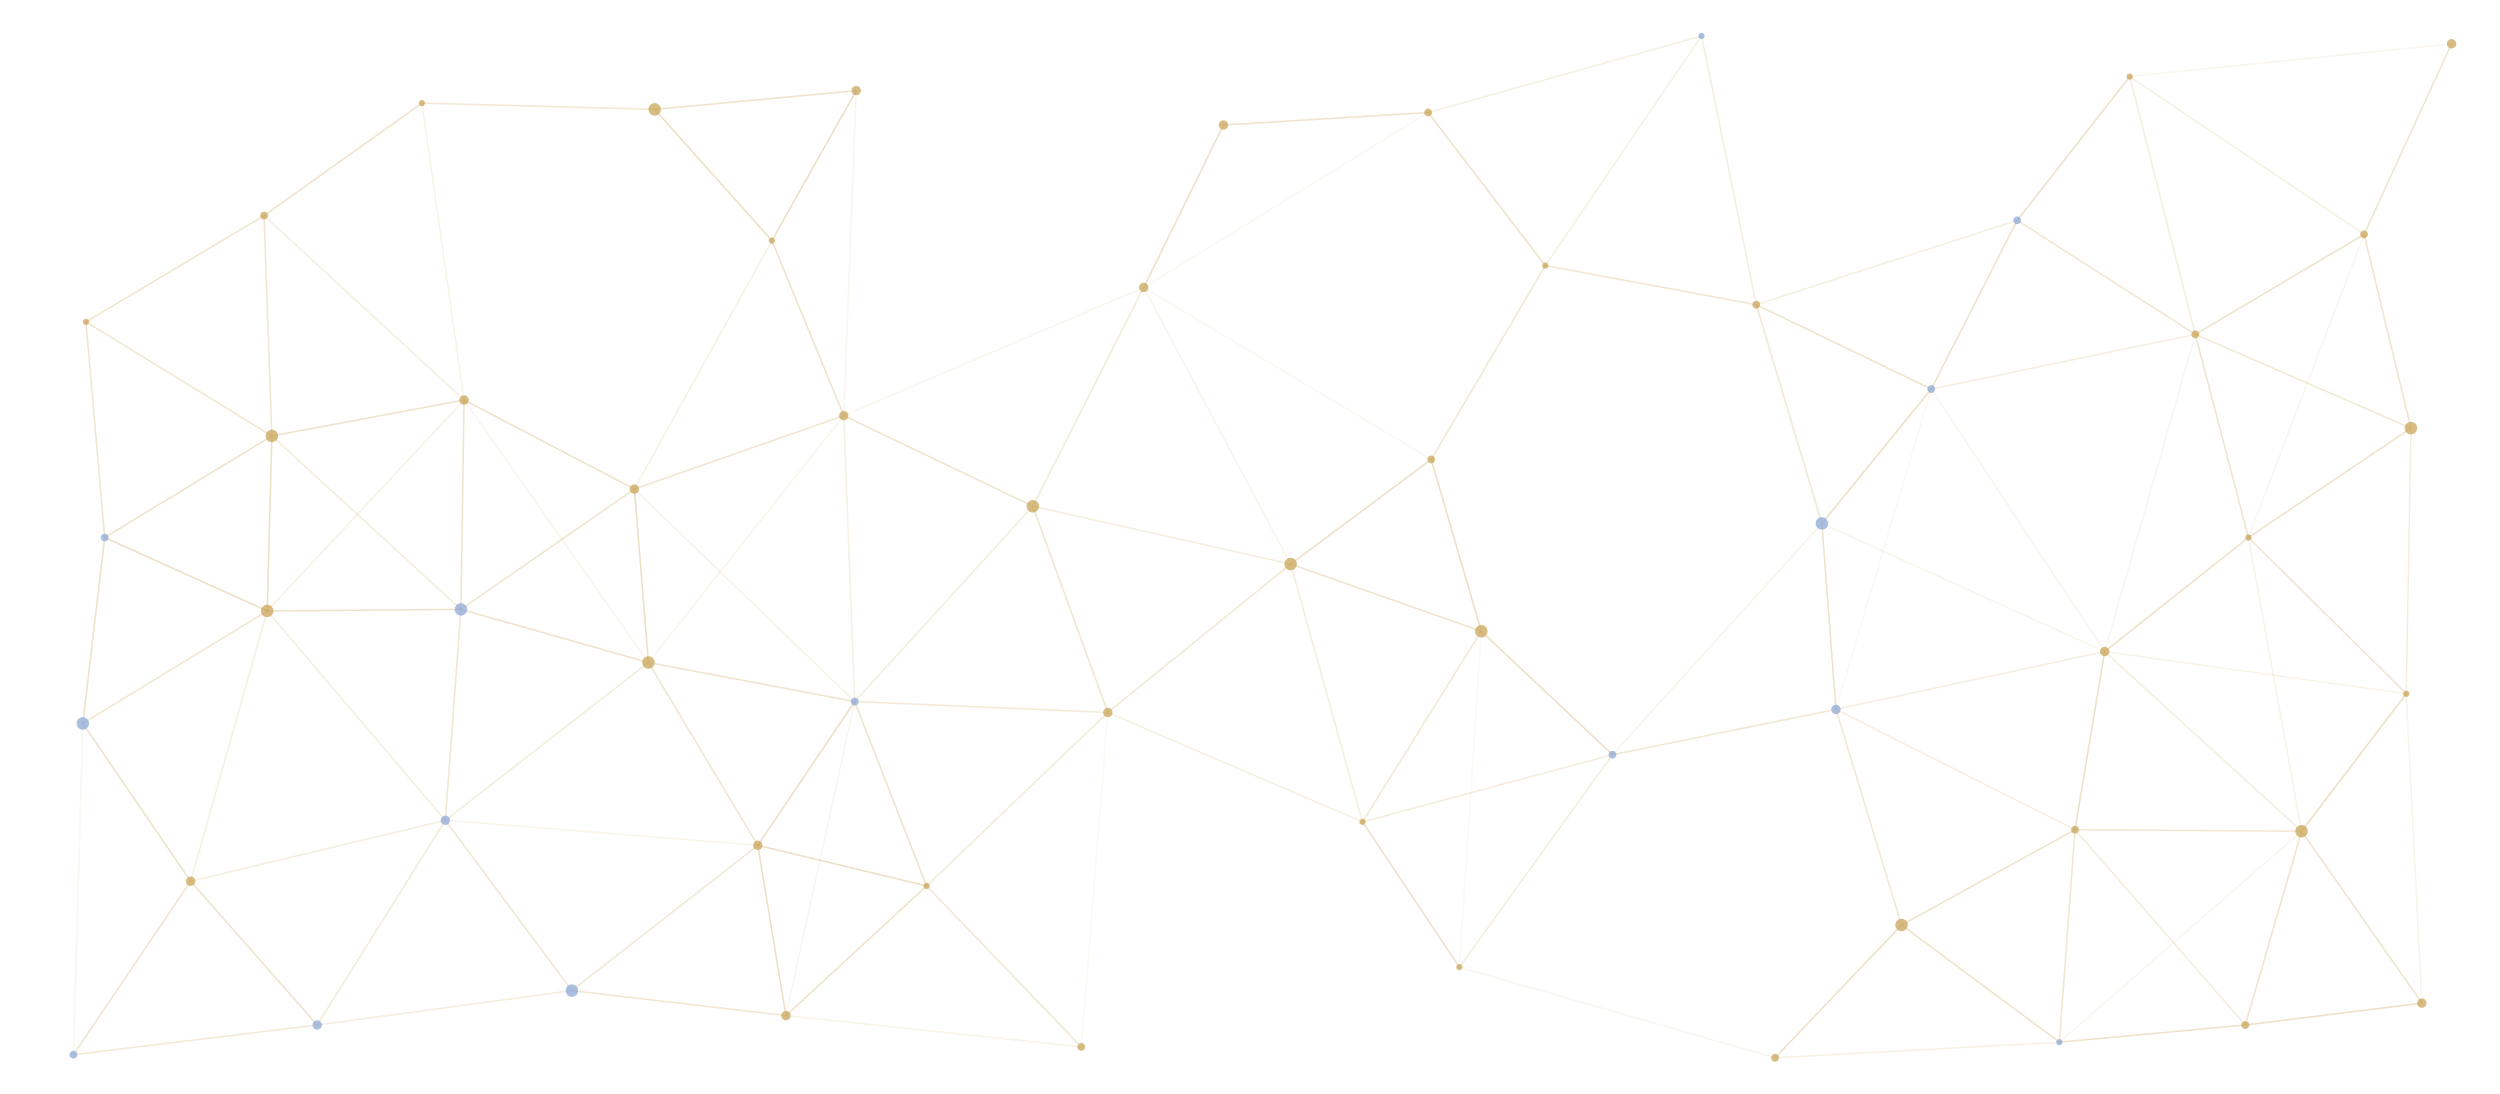
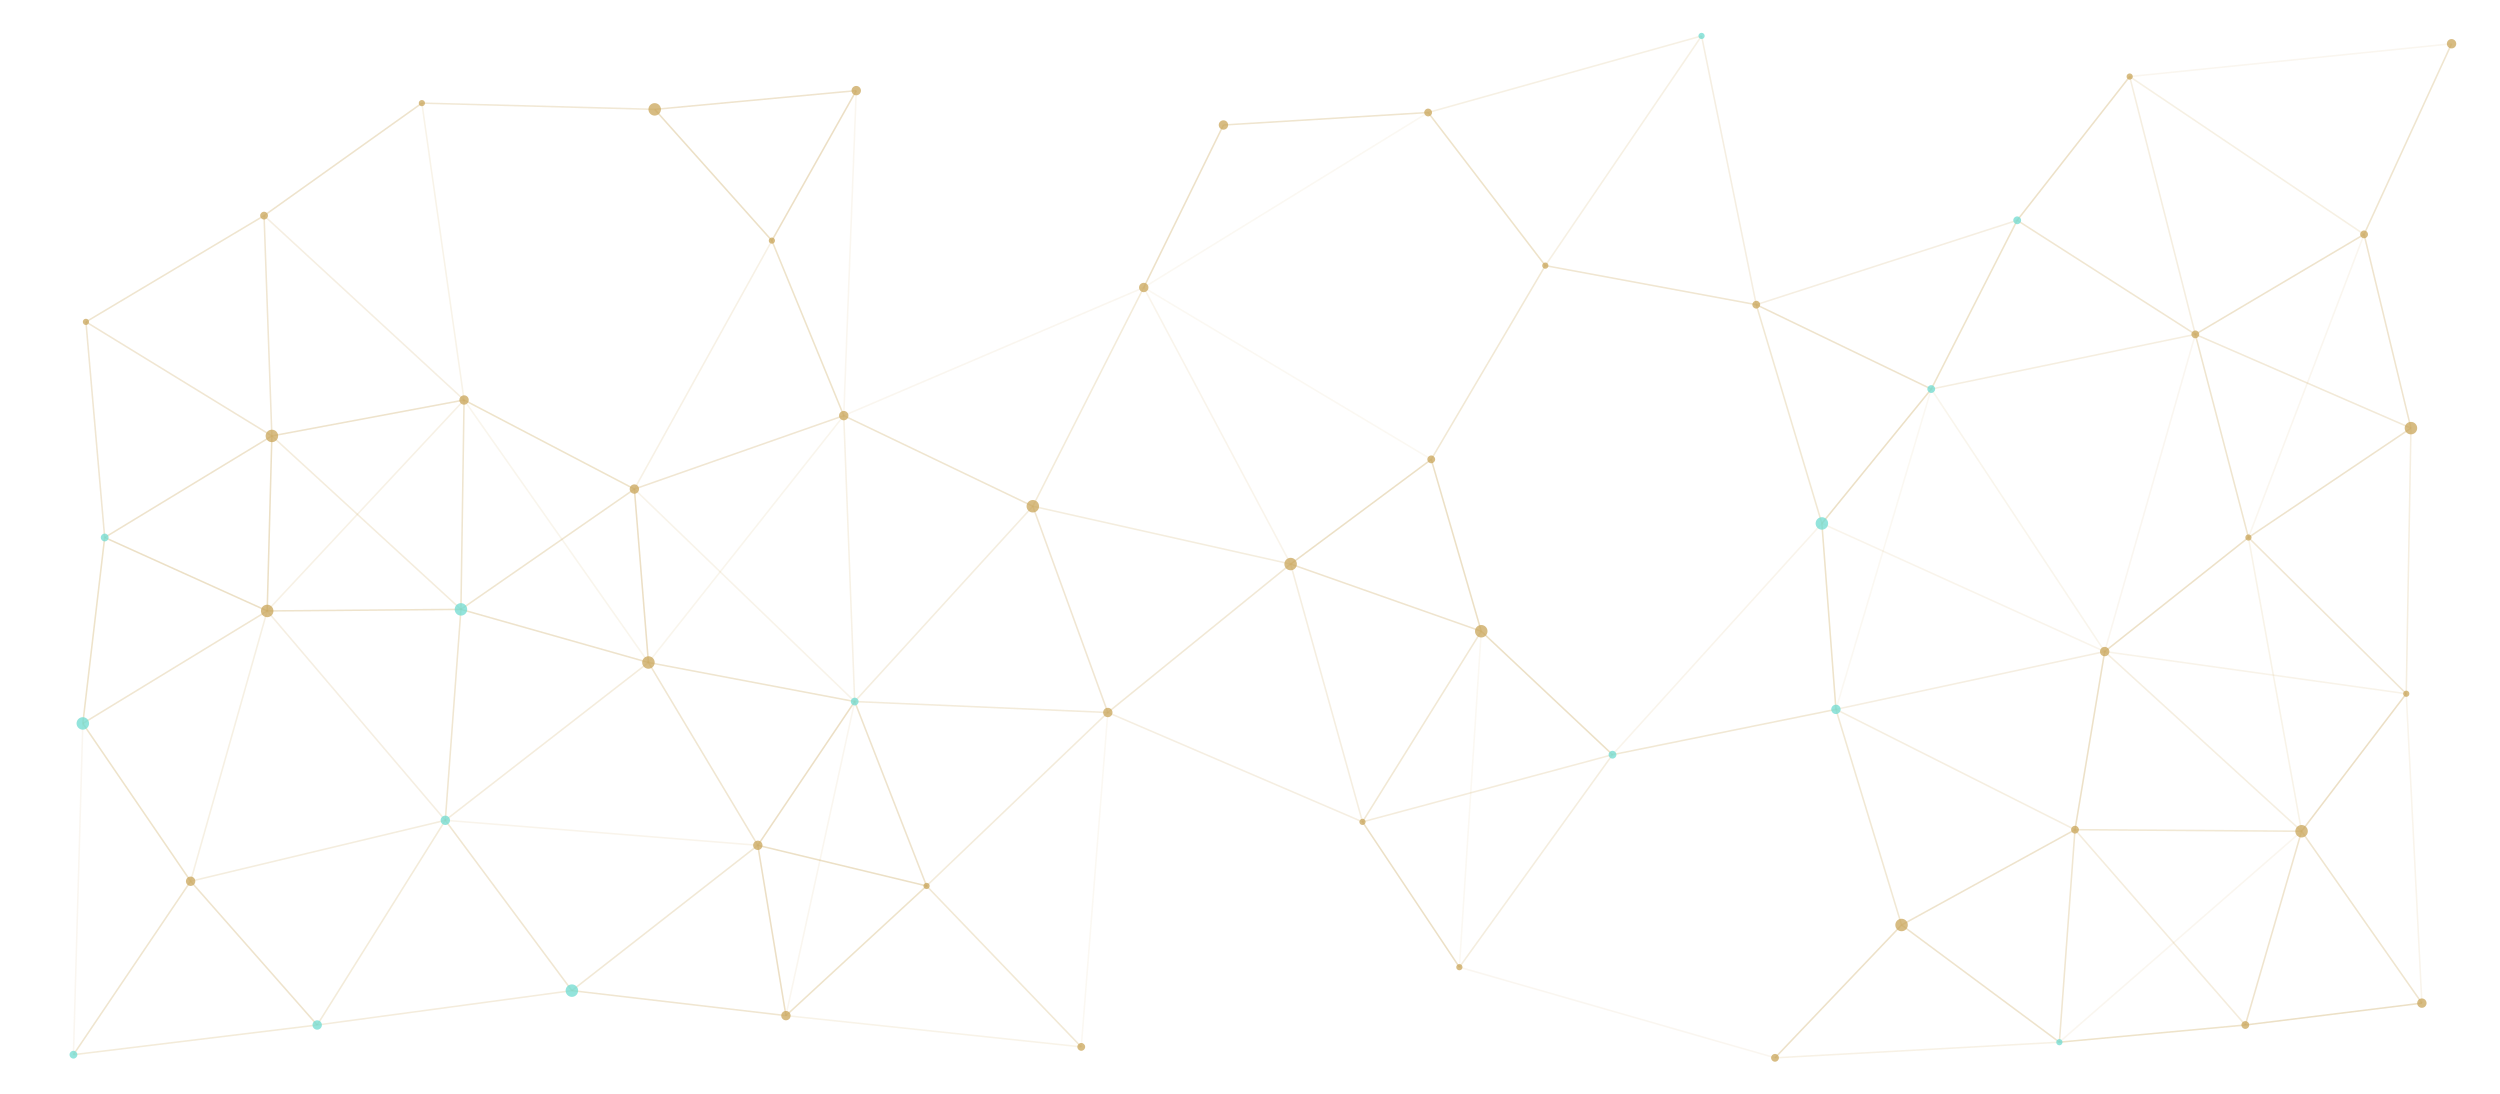
<svg xmlns="http://www.w3.org/2000/svg" viewBox="0 0 1600 700" preserveAspectRatio="xMidYMid slice">
  <line x1="1032" y1="483" x2="1175" y2="454" stroke="#C9A55A" stroke-opacity="0.26" stroke-width="1" />
  <line x1="1032" y1="483" x2="934" y2="619" stroke="#C9A55A" stroke-opacity="0.20" stroke-width="1" />
  <line x1="1032" y1="483" x2="872" y2="526" stroke="#C9A55A" stroke-opacity="0.21" stroke-width="1" />
  <line x1="1032" y1="483" x2="948" y2="404" stroke="#C9A55A" stroke-opacity="0.34" stroke-width="1" />
  <line x1="1032" y1="483" x2="1166" y2="335" stroke="#C9A55A" stroke-opacity="0.12" stroke-width="1" />
  <line x1="1513" y1="150" x2="1439" y2="344" stroke="#C9A55A" stroke-opacity="0.10" stroke-width="1" />
  <line x1="1513" y1="150" x2="1569" y2="28" stroke="#C9A55A" stroke-opacity="0.29" stroke-width="1" />
  <line x1="1513" y1="150" x2="1543" y2="274" stroke="#C9A55A" stroke-opacity="0.30" stroke-width="1" />
  <line x1="1513" y1="150" x2="1363" y2="49" stroke="#C9A55A" stroke-opacity="0.17" stroke-width="1" />
  <line x1="1513" y1="150" x2="1405" y2="214" stroke="#C9A55A" stroke-opacity="0.31" stroke-width="1" />
  <line x1="122" y1="564" x2="285" y2="525" stroke="#C9A55A" stroke-opacity="0.20" stroke-width="1" />
  <line x1="122" y1="564" x2="171" y2="391" stroke="#C9A55A" stroke-opacity="0.17" stroke-width="1" />
  <line x1="122" y1="564" x2="53" y2="463" stroke="#C9A55A" stroke-opacity="0.32" stroke-width="1" />
  <line x1="122" y1="564" x2="203" y2="656" stroke="#C9A55A" stroke-opacity="0.31" stroke-width="1" />
  <line x1="122" y1="564" x2="47" y2="675" stroke="#C9A55A" stroke-opacity="0.29" stroke-width="1" />
  <line x1="540" y1="266" x2="415" y2="424" stroke="#C9A55A" stroke-opacity="0.11" stroke-width="1" />
  <line x1="540" y1="266" x2="547" y2="449" stroke="#C9A55A" stroke-opacity="0.16" stroke-width="1" />
  <line x1="540" y1="266" x2="548" y2="58" stroke="#C9A55A" stroke-opacity="0.10" stroke-width="1" />
  <line x1="540" y1="266" x2="661" y2="324" stroke="#C9A55A" stroke-opacity="0.29" stroke-width="1" />
  <line x1="540" y1="266" x2="494" y2="154" stroke="#C9A55A" stroke-opacity="0.32" stroke-width="1" />
  <line x1="540" y1="266" x2="732" y2="184" stroke="#C9A55A" stroke-opacity="0.10" stroke-width="1" />
  <line x1="540" y1="266" x2="406" y2="313" stroke="#C9A55A" stroke-opacity="0.27" stroke-width="1" />
  <line x1="1291" y1="141" x2="1124" y2="195" stroke="#C9A55A" stroke-opacity="0.18" stroke-width="1" />
  <line x1="1291" y1="141" x2="1236" y2="249" stroke="#C9A55A" stroke-opacity="0.32" stroke-width="1" />
  <line x1="1291" y1="141" x2="1363" y2="49" stroke="#C9A55A" stroke-opacity="0.33" stroke-width="1" />
  <line x1="1291" y1="141" x2="1405" y2="214" stroke="#C9A55A" stroke-opacity="0.28" stroke-width="1" />
  <line x1="1439" y1="344" x2="1540" y2="444" stroke="#C9A55A" stroke-opacity="0.27" stroke-width="1" />
  <line x1="1439" y1="344" x2="1473" y2="532" stroke="#C9A55A" stroke-opacity="0.14" stroke-width="1" />
  <line x1="1439" y1="344" x2="1347" y2="417" stroke="#C9A55A" stroke-opacity="0.33" stroke-width="1" />
  <line x1="1439" y1="344" x2="1543" y2="274" stroke="#C9A55A" stroke-opacity="0.31" stroke-width="1" />
  <line x1="1439" y1="344" x2="1405" y2="214" stroke="#C9A55A" stroke-opacity="0.29" stroke-width="1" />
  <line x1="914" y1="72" x2="783" y2="80" stroke="#C9A55A" stroke-opacity="0.29" stroke-width="1" />
  <line x1="914" y1="72" x2="1089" y2="23" stroke="#C9A55A" stroke-opacity="0.17" stroke-width="1" />
  <line x1="914" y1="72" x2="989" y2="170" stroke="#C9A55A" stroke-opacity="0.32" stroke-width="1" />
  <line x1="914" y1="72" x2="732" y2="184" stroke="#C9A55A" stroke-opacity="0.08" stroke-width="1" />
  <line x1="1328" y1="531" x2="1175" y2="454" stroke="#C9A55A" stroke-opacity="0.19" stroke-width="1" />
  <line x1="1328" y1="531" x2="1473" y2="532" stroke="#C9A55A" stroke-opacity="0.26" stroke-width="1" />
  <line x1="1328" y1="531" x2="1347" y2="417" stroke="#C9A55A" stroke-opacity="0.33" stroke-width="1" />
  <line x1="1328" y1="531" x2="1437" y2="656" stroke="#C9A55A" stroke-opacity="0.21" stroke-width="1" />
  <line x1="1328" y1="531" x2="1318" y2="667" stroke="#C9A55A" stroke-opacity="0.28" stroke-width="1" />
  <line x1="1328" y1="531" x2="1217" y2="592" stroke="#C9A55A" stroke-opacity="0.31" stroke-width="1" />
  <line x1="1175" y1="454" x2="1236" y2="249" stroke="#C9A55A" stroke-opacity="0.08" stroke-width="1" />
  <line x1="1175" y1="454" x2="1347" y2="417" stroke="#C9A55A" stroke-opacity="0.18" stroke-width="1" />
  <line x1="1175" y1="454" x2="1217" y2="592" stroke="#C9A55A" stroke-opacity="0.26" stroke-width="1" />
  <line x1="1175" y1="454" x2="1166" y2="335" stroke="#C9A55A" stroke-opacity="0.32" stroke-width="1" />
  <line x1="1569" y1="28" x2="1363" y2="49" stroke="#C9A55A" stroke-opacity="0.10" stroke-width="1" />
  <line x1="1540" y1="444" x2="1473" y2="532" stroke="#C9A55A" stroke-opacity="0.35" stroke-width="1" />
  <line x1="1540" y1="444" x2="1347" y2="417" stroke="#C9A55A" stroke-opacity="0.13" stroke-width="1" />
  <line x1="1540" y1="444" x2="1543" y2="274" stroke="#C9A55A" stroke-opacity="0.19" stroke-width="1" />
  <line x1="1540" y1="444" x2="1550" y2="642" stroke="#C9A55A" stroke-opacity="0.12" stroke-width="1" />
  <line x1="415" y1="424" x2="547" y2="449" stroke="#C9A55A" stroke-opacity="0.29" stroke-width="1" />
  <line x1="415" y1="424" x2="297" y2="256" stroke="#C9A55A" stroke-opacity="0.11" stroke-width="1" />
  <line x1="415" y1="424" x2="285" y2="525" stroke="#C9A55A" stroke-opacity="0.21" stroke-width="1" />
  <line x1="415" y1="424" x2="485" y2="541" stroke="#C9A55A" stroke-opacity="0.28" stroke-width="1" />
  <line x1="415" y1="424" x2="295" y2="390" stroke="#C9A55A" stroke-opacity="0.31" stroke-width="1" />
  <line x1="415" y1="424" x2="406" y2="313" stroke="#C9A55A" stroke-opacity="0.35" stroke-width="1" />
  <line x1="547" y1="449" x2="661" y2="324" stroke="#C9A55A" stroke-opacity="0.20" stroke-width="1" />
  <line x1="547" y1="449" x2="485" y2="541" stroke="#C9A55A" stroke-opacity="0.35" stroke-width="1" />
  <line x1="547" y1="449" x2="709" y2="456" stroke="#C9A55A" stroke-opacity="0.22" stroke-width="1" />
  <line x1="547" y1="449" x2="503" y2="650" stroke="#C9A55A" stroke-opacity="0.10" stroke-width="1" />
  <line x1="547" y1="449" x2="593" y2="567" stroke="#C9A55A" stroke-opacity="0.31" stroke-width="1" />
  <line x1="547" y1="449" x2="406" y2="313" stroke="#C9A55A" stroke-opacity="0.13" stroke-width="1" />
  <line x1="174" y1="279" x2="297" y2="256" stroke="#C9A55A" stroke-opacity="0.31" stroke-width="1" />
  <line x1="174" y1="279" x2="171" y2="391" stroke="#C9A55A" stroke-opacity="0.34" stroke-width="1" />
  <line x1="174" y1="279" x2="67" y2="344" stroke="#C9A55A" stroke-opacity="0.31" stroke-width="1" />
  <line x1="174" y1="279" x2="55" y2="206" stroke="#C9A55A" stroke-opacity="0.27" stroke-width="1" />
  <line x1="174" y1="279" x2="169" y2="138" stroke="#C9A55A" stroke-opacity="0.27" stroke-width="1" />
  <line x1="174" y1="279" x2="295" y2="390" stroke="#C9A55A" stroke-opacity="0.21" stroke-width="1" />
  <line x1="1473" y1="532" x2="1347" y2="417" stroke="#C9A55A" stroke-opacity="0.19" stroke-width="1" />
  <line x1="1473" y1="532" x2="1437" y2="656" stroke="#C9A55A" stroke-opacity="0.30" stroke-width="1" />
  <line x1="1473" y1="532" x2="1318" y2="667" stroke="#C9A55A" stroke-opacity="0.10" stroke-width="1" />
  <line x1="1473" y1="532" x2="1550" y2="642" stroke="#C9A55A" stroke-opacity="0.29" stroke-width="1" />
  <line x1="1124" y1="195" x2="1236" y2="249" stroke="#C9A55A" stroke-opacity="0.31" stroke-width="1" />
  <line x1="1124" y1="195" x2="1089" y2="23" stroke="#C9A55A" stroke-opacity="0.18" stroke-width="1" />
  <line x1="1124" y1="195" x2="989" y2="170" stroke="#C9A55A" stroke-opacity="0.28" stroke-width="1" />
  <line x1="1124" y1="195" x2="1166" y2="335" stroke="#C9A55A" stroke-opacity="0.26" stroke-width="1" />
  <line x1="1236" y1="249" x2="1347" y2="417" stroke="#C9A55A" stroke-opacity="0.11" stroke-width="1" />
  <line x1="1236" y1="249" x2="1405" y2="214" stroke="#C9A55A" stroke-opacity="0.19" stroke-width="1" />
  <line x1="1236" y1="249" x2="1166" y2="335" stroke="#C9A55A" stroke-opacity="0.34" stroke-width="1" />
  <line x1="916" y1="294" x2="826" y2="361" stroke="#C9A55A" stroke-opacity="0.34" stroke-width="1" />
  <line x1="916" y1="294" x2="989" y2="170" stroke="#C9A55A" stroke-opacity="0.26" stroke-width="1" />
  <line x1="916" y1="294" x2="948" y2="404" stroke="#C9A55A" stroke-opacity="0.34" stroke-width="1" />
  <line x1="916" y1="294" x2="732" y2="184" stroke="#C9A55A" stroke-opacity="0.08" stroke-width="1" />
  <line x1="297" y1="256" x2="171" y2="391" stroke="#C9A55A" stroke-opacity="0.16" stroke-width="1" />
  <line x1="297" y1="256" x2="169" y2="138" stroke="#C9A55A" stroke-opacity="0.18" stroke-width="1" />
  <line x1="297" y1="256" x2="295" y2="390" stroke="#C9A55A" stroke-opacity="0.29" stroke-width="1" />
  <line x1="297" y1="256" x2="270" y2="66" stroke="#C9A55A" stroke-opacity="0.14" stroke-width="1" />
  <line x1="297" y1="256" x2="406" y2="313" stroke="#C9A55A" stroke-opacity="0.32" stroke-width="1" />
  <line x1="826" y1="361" x2="661" y2="324" stroke="#C9A55A" stroke-opacity="0.20" stroke-width="1" />
  <line x1="826" y1="361" x2="872" y2="526" stroke="#C9A55A" stroke-opacity="0.19" stroke-width="1" />
  <line x1="826" y1="361" x2="948" y2="404" stroke="#C9A55A" stroke-opacity="0.30" stroke-width="1" />
  <line x1="826" y1="361" x2="709" y2="456" stroke="#C9A55A" stroke-opacity="0.25" stroke-width="1" />
  <line x1="826" y1="361" x2="732" y2="184" stroke="#C9A55A" stroke-opacity="0.12" stroke-width="1" />
  <line x1="285" y1="525" x2="171" y2="391" stroke="#C9A55A" stroke-opacity="0.18" stroke-width="1" />
  <line x1="285" y1="525" x2="366" y2="634" stroke="#C9A55A" stroke-opacity="0.28" stroke-width="1" />
  <line x1="285" y1="525" x2="485" y2="541" stroke="#C9A55A" stroke-opacity="0.12" stroke-width="1" />
  <line x1="285" y1="525" x2="295" y2="390" stroke="#C9A55A" stroke-opacity="0.28" stroke-width="1" />
  <line x1="285" y1="525" x2="203" y2="656" stroke="#C9A55A" stroke-opacity="0.23" stroke-width="1" />
  <line x1="783" y1="80" x2="732" y2="184" stroke="#C9A55A" stroke-opacity="0.33" stroke-width="1" />
  <line x1="548" y1="58" x2="494" y2="154" stroke="#C9A55A" stroke-opacity="0.35" stroke-width="1" />
  <line x1="548" y1="58" x2="419" y2="70" stroke="#C9A55A" stroke-opacity="0.30" stroke-width="1" />
  <line x1="934" y1="619" x2="1136" y2="677" stroke="#C9A55A" stroke-opacity="0.09" stroke-width="1" />
  <line x1="934" y1="619" x2="872" y2="526" stroke="#C9A55A" stroke-opacity="0.34" stroke-width="1" />
  <line x1="934" y1="619" x2="948" y2="404" stroke="#C9A55A" stroke-opacity="0.08" stroke-width="1" />
  <line x1="1089" y1="23" x2="989" y2="170" stroke="#C9A55A" stroke-opacity="0.17" stroke-width="1" />
  <line x1="171" y1="391" x2="67" y2="344" stroke="#C9A55A" stroke-opacity="0.34" stroke-width="1" />
  <line x1="171" y1="391" x2="295" y2="390" stroke="#C9A55A" stroke-opacity="0.31" stroke-width="1" />
  <line x1="171" y1="391" x2="53" y2="463" stroke="#C9A55A" stroke-opacity="0.28" stroke-width="1" />
  <line x1="661" y1="324" x2="709" y2="456" stroke="#C9A55A" stroke-opacity="0.27" stroke-width="1" />
  <line x1="661" y1="324" x2="732" y2="184" stroke="#C9A55A" stroke-opacity="0.23" stroke-width="1" />
  <line x1="67" y1="344" x2="55" y2="206" stroke="#C9A55A" stroke-opacity="0.27" stroke-width="1" />
  <line x1="67" y1="344" x2="53" y2="463" stroke="#C9A55A" stroke-opacity="0.32" stroke-width="1" />
  <line x1="494" y1="154" x2="419" y2="70" stroke="#C9A55A" stroke-opacity="0.34" stroke-width="1" />
  <line x1="494" y1="154" x2="406" y2="313" stroke="#C9A55A" stroke-opacity="0.16" stroke-width="1" />
  <line x1="1136" y1="677" x2="1318" y2="667" stroke="#C9A55A" stroke-opacity="0.16" stroke-width="1" />
  <line x1="1136" y1="677" x2="1217" y2="592" stroke="#C9A55A" stroke-opacity="0.33" stroke-width="1" />
  <line x1="1347" y1="417" x2="1405" y2="214" stroke="#C9A55A" stroke-opacity="0.09" stroke-width="1" />
  <line x1="1347" y1="417" x2="1166" y2="335" stroke="#C9A55A" stroke-opacity="0.12" stroke-width="1" />
  <line x1="366" y1="634" x2="485" y2="541" stroke="#C9A55A" stroke-opacity="0.25" stroke-width="1" />
  <line x1="366" y1="634" x2="203" y2="656" stroke="#C9A55A" stroke-opacity="0.21" stroke-width="1" />
  <line x1="366" y1="634" x2="503" y2="650" stroke="#C9A55A" stroke-opacity="0.28" stroke-width="1" />
  <line x1="872" y1="526" x2="948" y2="404" stroke="#C9A55A" stroke-opacity="0.26" stroke-width="1" />
  <line x1="872" y1="526" x2="709" y2="456" stroke="#C9A55A" stroke-opacity="0.18" stroke-width="1" />
  <line x1="1437" y1="656" x2="1318" y2="667" stroke="#C9A55A" stroke-opacity="0.32" stroke-width="1" />
  <line x1="1437" y1="656" x2="1550" y2="642" stroke="#C9A55A" stroke-opacity="0.34" stroke-width="1" />
  <line x1="1318" y1="667" x2="1217" y2="592" stroke="#C9A55A" stroke-opacity="0.31" stroke-width="1" />
  <line x1="485" y1="541" x2="503" y2="650" stroke="#C9A55A" stroke-opacity="0.35" stroke-width="1" />
  <line x1="485" y1="541" x2="593" y2="567" stroke="#C9A55A" stroke-opacity="0.34" stroke-width="1" />
  <line x1="55" y1="206" x2="169" y2="138" stroke="#C9A55A" stroke-opacity="0.29" stroke-width="1" />
  <line x1="169" y1="138" x2="270" y2="66" stroke="#C9A55A" stroke-opacity="0.31" stroke-width="1" />
  <line x1="295" y1="390" x2="406" y2="313" stroke="#C9A55A" stroke-opacity="0.29" stroke-width="1" />
  <line x1="692" y1="670" x2="709" y2="456" stroke="#C9A55A" stroke-opacity="0.08" stroke-width="1" />
  <line x1="692" y1="670" x2="503" y2="650" stroke="#C9A55A" stroke-opacity="0.14" stroke-width="1" />
  <line x1="692" y1="670" x2="593" y2="567" stroke="#C9A55A" stroke-opacity="0.26" stroke-width="1" />
  <line x1="1543" y1="274" x2="1405" y2="214" stroke="#C9A55A" stroke-opacity="0.24" stroke-width="1" />
  <line x1="270" y1="66" x2="419" y2="70" stroke="#C9A55A" stroke-opacity="0.25" stroke-width="1" />
  <line x1="53" y1="463" x2="47" y2="675" stroke="#C9A55A" stroke-opacity="0.09" stroke-width="1" />
  <line x1="1363" y1="49" x2="1405" y2="214" stroke="#C9A55A" stroke-opacity="0.19" stroke-width="1" />
  <line x1="709" y1="456" x2="593" y2="567" stroke="#C9A55A" stroke-opacity="0.22" stroke-width="1" />
  <line x1="203" y1="656" x2="47" y2="675" stroke="#C9A55A" stroke-opacity="0.23" stroke-width="1" />
  <line x1="503" y1="650" x2="593" y2="567" stroke="#C9A55A" stroke-opacity="0.32" stroke-width="1" />
-   <circle cx="1032" cy="483" r="2.5" fill="#8FA9D6" fill-opacity="0.75" />
+   <circle cx="1032" cy="483" r="2.5" fill="#6FDAD0" fill-opacity="0.75" />
  <circle cx="1513" cy="150" r="2.5" fill="#C9A55A" fill-opacity="0.75" />
  <circle cx="122" cy="564" r="3" fill="#C9A55A" fill-opacity="0.75" />
  <circle cx="540" cy="266" r="3" fill="#C9A55A" fill-opacity="0.75" />
-   <circle cx="1291" cy="141" r="2.5" fill="#8FA9D6" fill-opacity="0.75" />
+   <circle cx="1291" cy="141" r="2.5" fill="#6FDAD0" fill-opacity="0.75" />
  <circle cx="1439" cy="344" r="2" fill="#C9A55A" fill-opacity="0.75" />
  <circle cx="914" cy="72" r="2.5" fill="#C9A55A" fill-opacity="0.75" />
  <circle cx="1328" cy="531" r="2.5" fill="#C9A55A" fill-opacity="0.75" />
-   <circle cx="1175" cy="454" r="3" fill="#8FA9D6" fill-opacity="0.75" />
+   <circle cx="1175" cy="454" r="3" fill="#6FDAD0" fill-opacity="0.75" />
  <circle cx="1569" cy="28" r="3" fill="#C9A55A" fill-opacity="0.75" />
  <circle cx="1540" cy="444" r="2" fill="#C9A55A" fill-opacity="0.75" />
  <circle cx="415" cy="424" r="4" fill="#C9A55A" fill-opacity="0.75" />
-   <circle cx="547" cy="449" r="2.5" fill="#8FA9D6" fill-opacity="0.75" />
+   <circle cx="547" cy="449" r="2.5" fill="#6FDAD0" fill-opacity="0.75" />
  <circle cx="174" cy="279" r="4" fill="#C9A55A" fill-opacity="0.75" />
  <circle cx="1473" cy="532" r="4" fill="#C9A55A" fill-opacity="0.75" />
  <circle cx="1124" cy="195" r="2.5" fill="#C9A55A" fill-opacity="0.75" />
-   <circle cx="1236" cy="249" r="2.5" fill="#8FA9D6" fill-opacity="0.75" />
+   <circle cx="1236" cy="249" r="2.5" fill="#6FDAD0" fill-opacity="0.75" />
  <circle cx="916" cy="294" r="2.5" fill="#C9A55A" fill-opacity="0.75" />
  <circle cx="297" cy="256" r="3" fill="#C9A55A" fill-opacity="0.75" />
  <circle cx="826" cy="361" r="4" fill="#C9A55A" fill-opacity="0.75" />
-   <circle cx="285" cy="525" r="3" fill="#8FA9D6" fill-opacity="0.75" />
+   <circle cx="285" cy="525" r="3" fill="#6FDAD0" fill-opacity="0.75" />
  <circle cx="783" cy="80" r="3" fill="#C9A55A" fill-opacity="0.75" />
  <circle cx="548" cy="58" r="3" fill="#C9A55A" fill-opacity="0.75" />
  <circle cx="934" cy="619" r="2" fill="#C9A55A" fill-opacity="0.75" />
-   <circle cx="1089" cy="23" r="2" fill="#8FA9D6" fill-opacity="0.75" />
+   <circle cx="1089" cy="23" r="2" fill="#6FDAD0" fill-opacity="0.75" />
  <circle cx="171" cy="391" r="4" fill="#C9A55A" fill-opacity="0.75" />
  <circle cx="661" cy="324" r="4" fill="#C9A55A" fill-opacity="0.75" />
  <circle cx="989" cy="170" r="2" fill="#C9A55A" fill-opacity="0.75" />
-   <circle cx="67" cy="344" r="2.5" fill="#8FA9D6" fill-opacity="0.75" />
+   <circle cx="67" cy="344" r="2.5" fill="#6FDAD0" fill-opacity="0.75" />
  <circle cx="494" cy="154" r="2" fill="#C9A55A" fill-opacity="0.75" />
  <circle cx="1136" cy="677" r="2.5" fill="#C9A55A" fill-opacity="0.75" />
  <circle cx="1347" cy="417" r="3" fill="#C9A55A" fill-opacity="0.75" />
-   <circle cx="366" cy="634" r="4" fill="#8FA9D6" fill-opacity="0.75" />
+   <circle cx="366" cy="634" r="4" fill="#6FDAD0" fill-opacity="0.75" />
  <circle cx="872" cy="526" r="2" fill="#C9A55A" fill-opacity="0.75" />
  <circle cx="1437" cy="656" r="2.5" fill="#C9A55A" fill-opacity="0.75" />
  <circle cx="948" cy="404" r="4" fill="#C9A55A" fill-opacity="0.75" />
-   <circle cx="1318" cy="667" r="2" fill="#8FA9D6" fill-opacity="0.75" />
+   <circle cx="1318" cy="667" r="2" fill="#6FDAD0" fill-opacity="0.75" />
  <circle cx="485" cy="541" r="3" fill="#C9A55A" fill-opacity="0.75" />
  <circle cx="55" cy="206" r="2" fill="#C9A55A" fill-opacity="0.75" />
  <circle cx="169" cy="138" r="2.5" fill="#C9A55A" fill-opacity="0.75" />
-   <circle cx="295" cy="390" r="4" fill="#8FA9D6" fill-opacity="0.75" />
+   <circle cx="295" cy="390" r="4" fill="#6FDAD0" fill-opacity="0.75" />
  <circle cx="692" cy="670" r="2.5" fill="#C9A55A" fill-opacity="0.75" />
  <circle cx="1543" cy="274" r="4" fill="#C9A55A" fill-opacity="0.75" />
  <circle cx="270" cy="66" r="2" fill="#C9A55A" fill-opacity="0.75" />
-   <circle cx="53" cy="463" r="4" fill="#8FA9D6" fill-opacity="0.75" />
+   <circle cx="53" cy="463" r="4" fill="#6FDAD0" fill-opacity="0.75" />
  <circle cx="1363" cy="49" r="2" fill="#C9A55A" fill-opacity="0.75" />
  <circle cx="709" cy="456" r="3" fill="#C9A55A" fill-opacity="0.75" />
  <circle cx="732" cy="184" r="3" fill="#C9A55A" fill-opacity="0.75" />
-   <circle cx="203" cy="656" r="3" fill="#8FA9D6" fill-opacity="0.75" />
+   <circle cx="203" cy="656" r="3" fill="#6FDAD0" fill-opacity="0.75" />
  <circle cx="1217" cy="592" r="4" fill="#C9A55A" fill-opacity="0.75" />
  <circle cx="419" cy="70" r="4" fill="#C9A55A" fill-opacity="0.75" />
  <circle cx="503" cy="650" r="3" fill="#C9A55A" fill-opacity="0.75" />
-   <circle cx="47" cy="675" r="2.5" fill="#8FA9D6" fill-opacity="0.75" />
+   <circle cx="47" cy="675" r="2.5" fill="#6FDAD0" fill-opacity="0.75" />
  <circle cx="593" cy="567" r="2" fill="#C9A55A" fill-opacity="0.75" />
  <circle cx="1405" cy="214" r="2.5" fill="#C9A55A" fill-opacity="0.75" />
  <circle cx="406" cy="313" r="3" fill="#C9A55A" fill-opacity="0.75" />
-   <circle cx="1166" cy="335" r="4" fill="#8FA9D6" fill-opacity="0.75" />
+   <circle cx="1166" cy="335" r="4" fill="#6FDAD0" fill-opacity="0.75" />
  <circle cx="1550" cy="642" r="3" fill="#C9A55A" fill-opacity="0.75" />
</svg>
